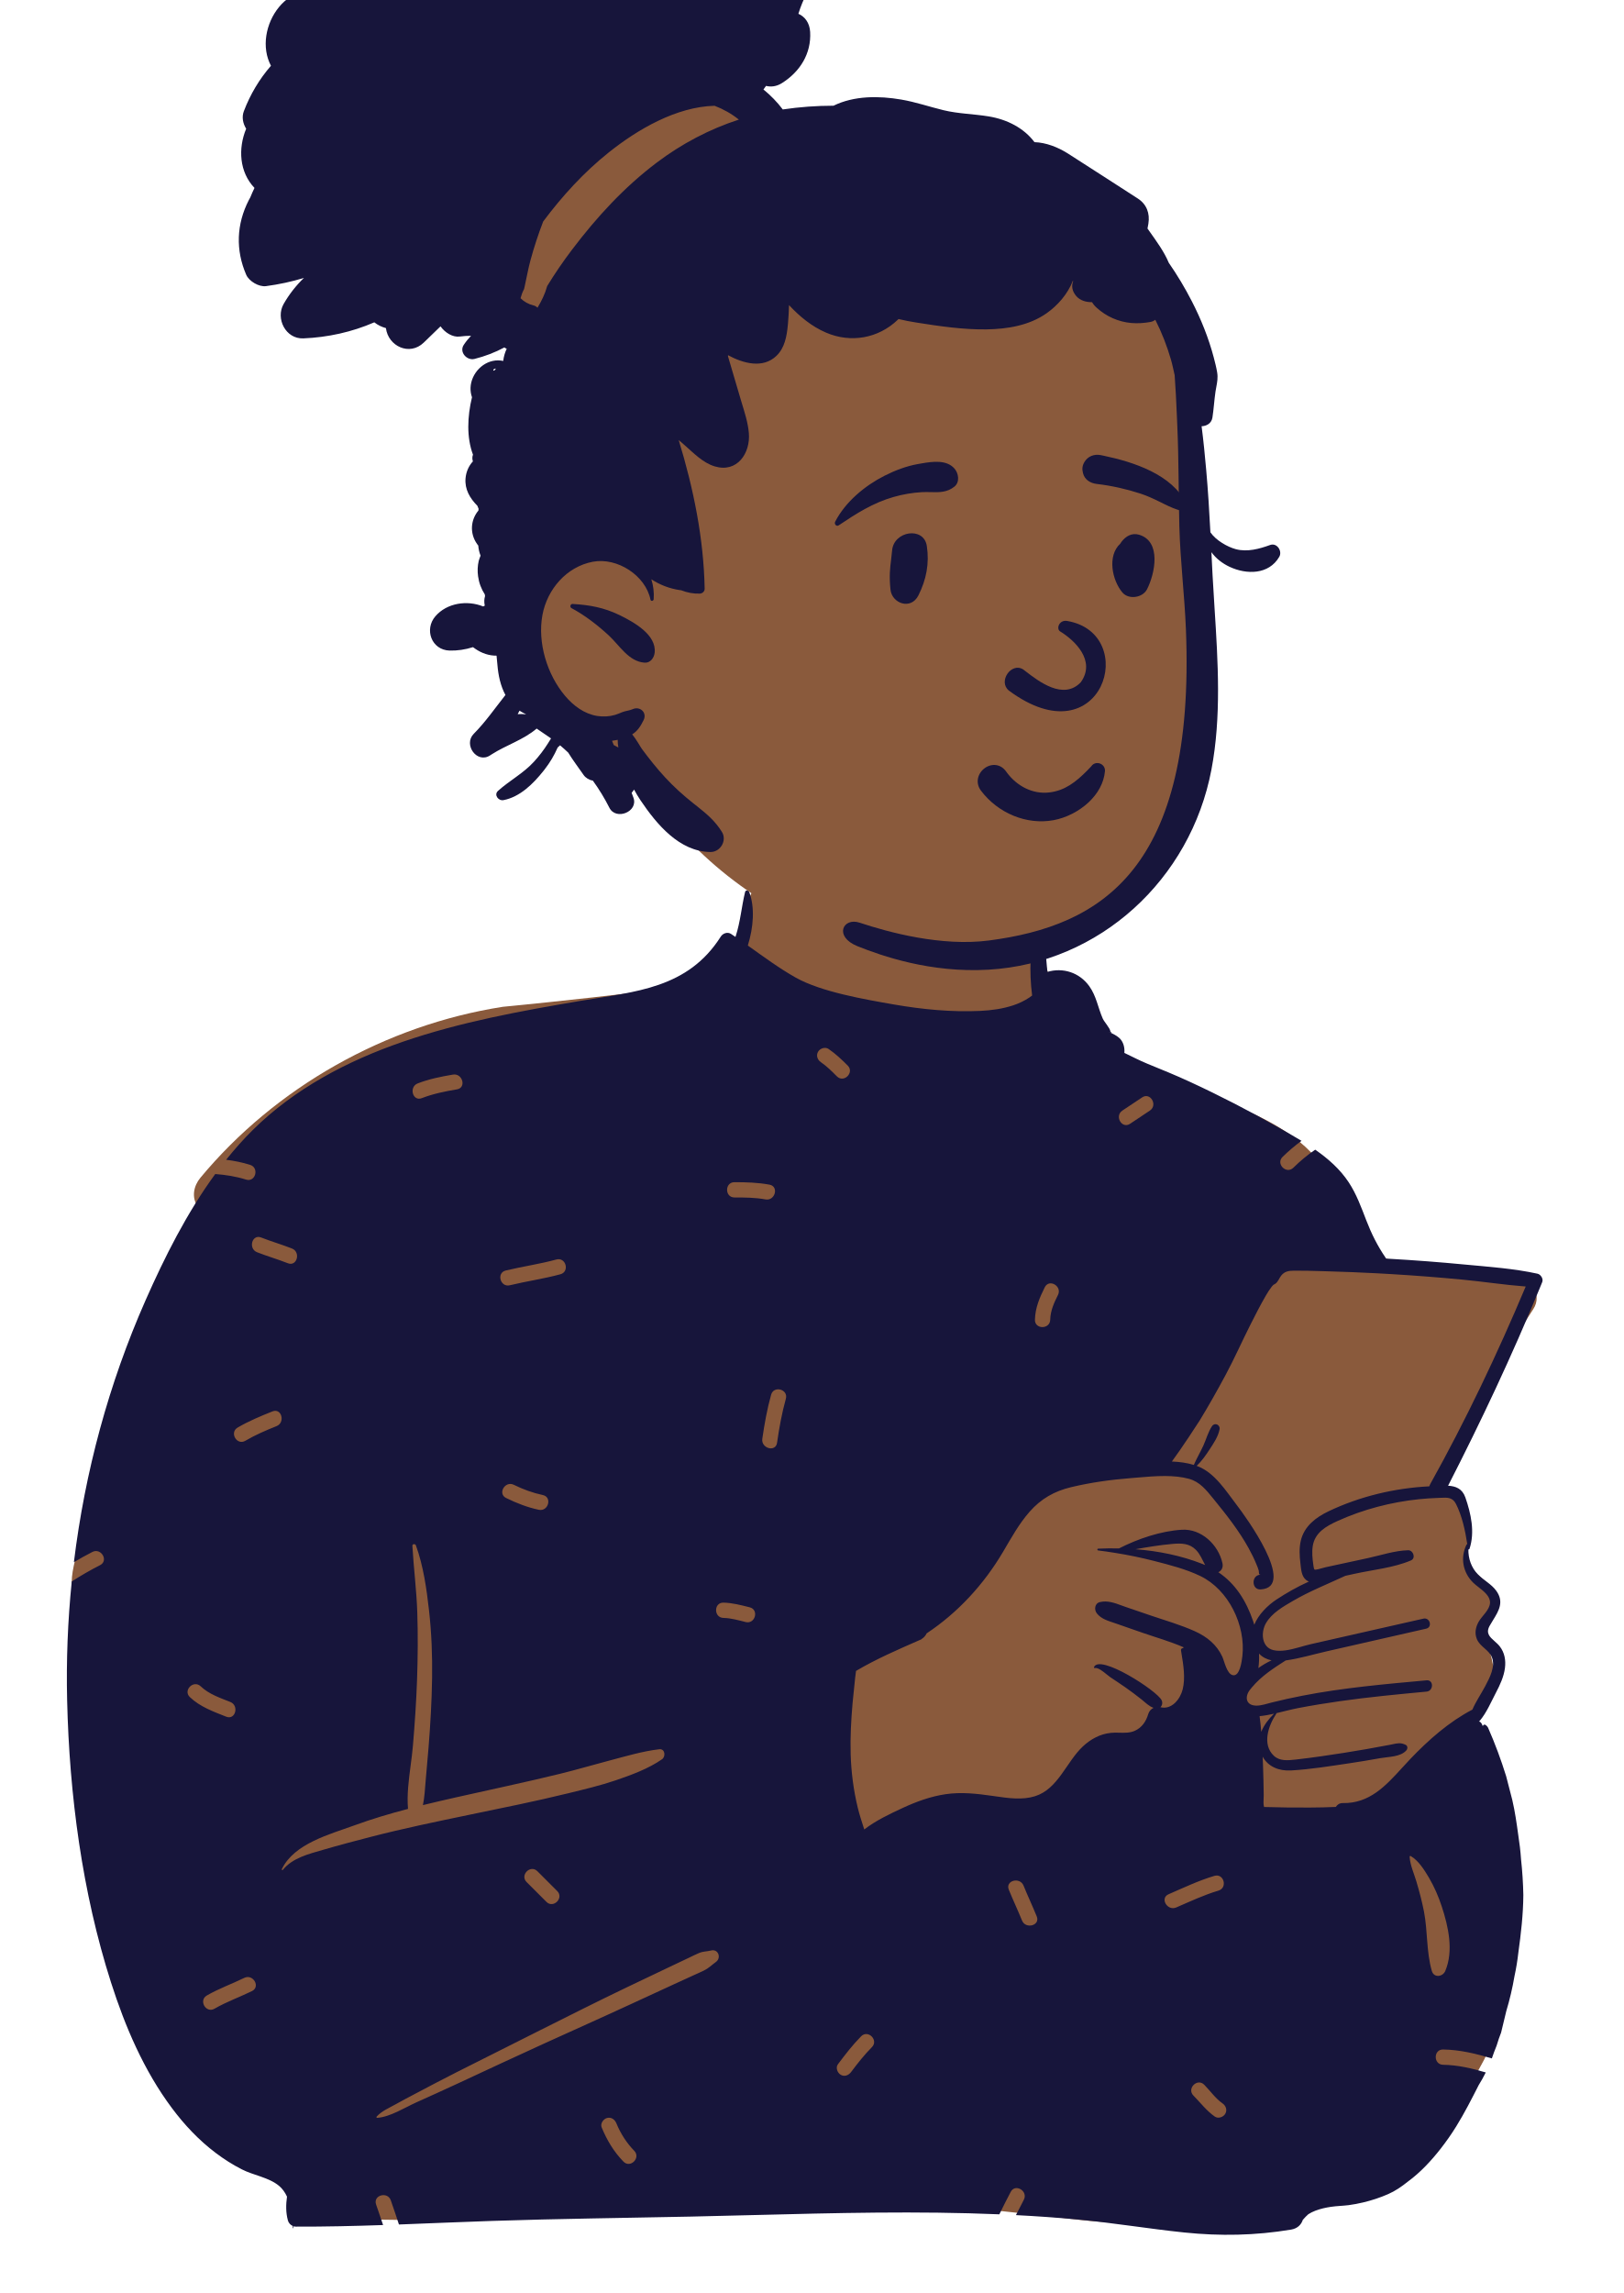
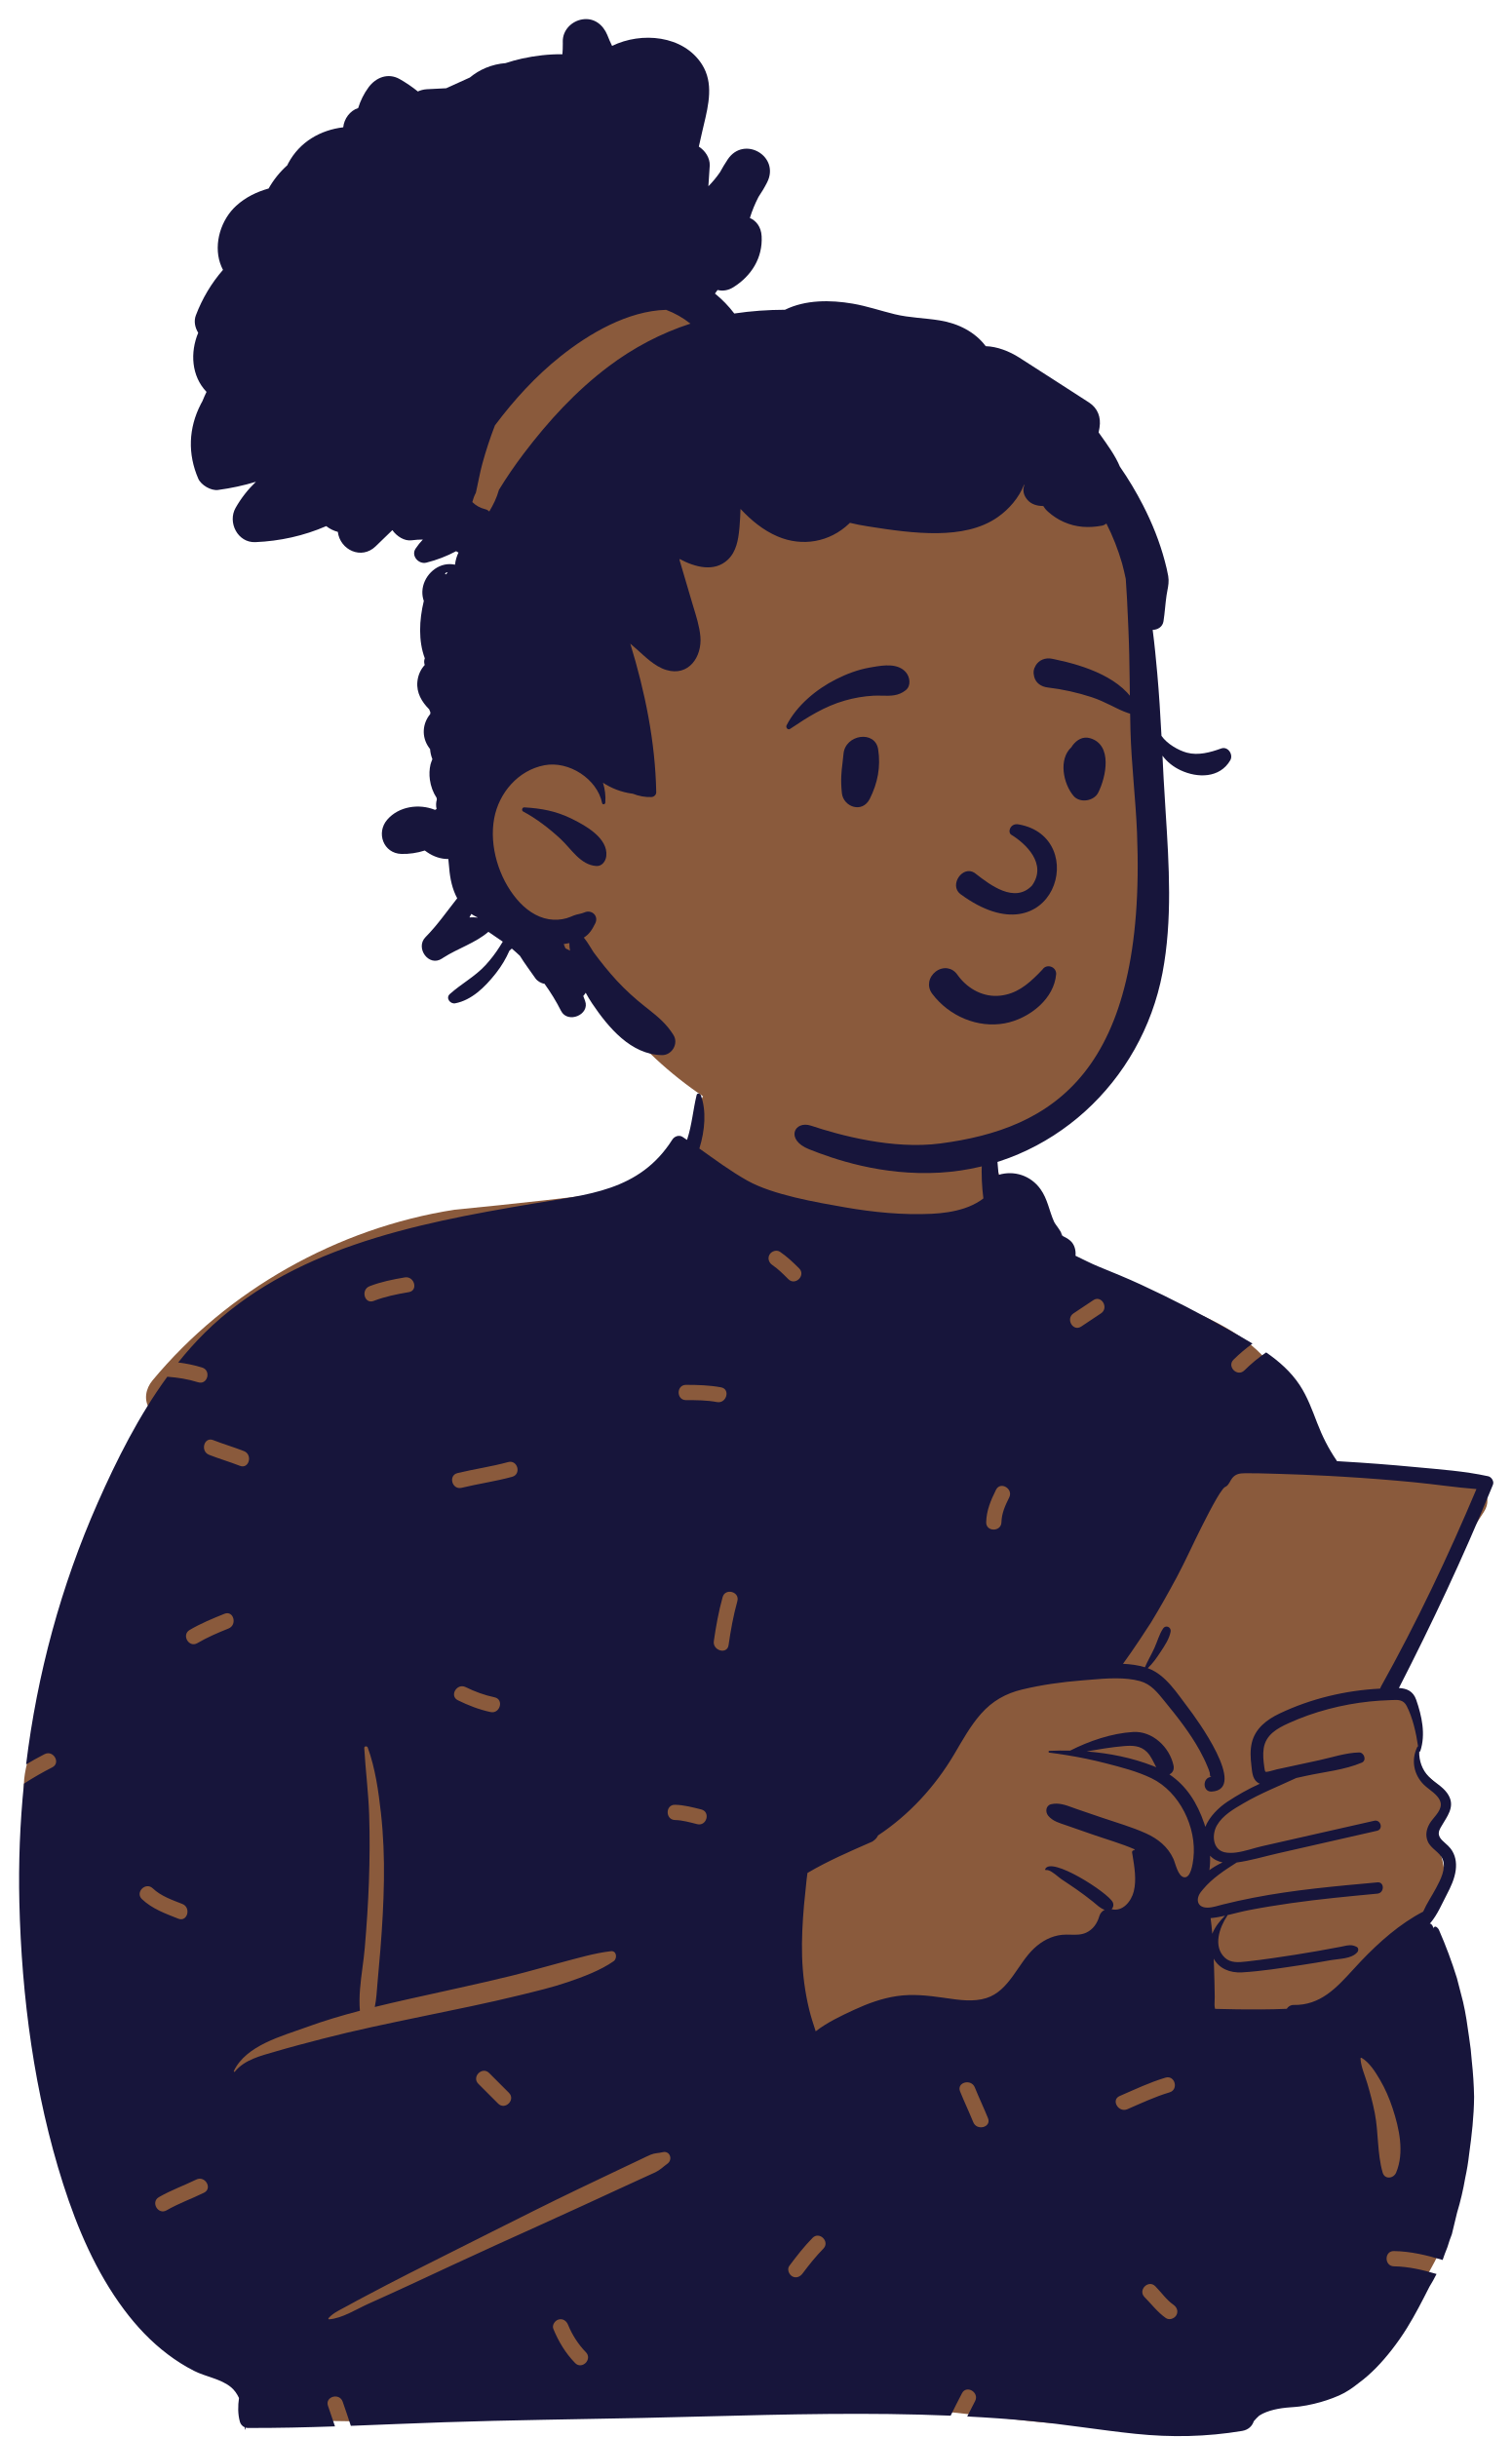
- <svg xmlns="http://www.w3.org/2000/svg" viewBox="0 0 850 1200">
+ <svg xmlns="http://www.w3.org/2000/svg" viewBox="25 -107 792 1277">
  <g>
    <g transform="translate(0 459)">
      <path d="M672.559 227.567C663.843 193.767 655.827 179.436 640.344 167.688C625.861 156.7 604.72 147.471 573.872 140.729C541.742 135.113 540.831 118.417 532.775 91.583C530.425 83.516 518.779 81.369 513.752 87.184C513.044 86.419 512.305 85.719 511.54 85.086C512.225 81.239 506.622 70.211 506.809 66.531C508.763 28.119 496.196 8.829 464.83 1.659C458.009 0.098 411.677 -0.82 405.026 1.019C375.95 9.056 347.327 34.575 351.707 65.315C342.58 77.241 333.648 84.519 319.567 88.362C288.231 92.34 256.897 95.877 225.553 98.905C164.196 108.526 106.67 140.997 67.352 188.352C63.725 192.723 62.678 198.657 65.878 203.318C63.371 214.055 49.258 240.099 60.362 247.459C42.102 291.125 0.086 375.526 0.007 399.638C-0.324 500.934 10.62 632.784 110.597 688.84C114.6 692.774 115.173 697.128 116.906 702.982C121.301 721.423 137.264 734.603 154.736 733.527C240.807 735.439 324.171 724.941 410.244 724.433C448.201 724.208 493.849 729.873 526.823 733.647C559.796 737.421 593.082 734.083 624.725 724.433C627.394 728.632 632.788 731.079 638.261 729.873C671.065 723.357 697.592 703.146 720.696 681.055C727.757 668.214 755.33 631.626 744.37 618.89C754.305 576.898 753.789 531.777 736.134 491.79C738.637 484.46 734.075 476.405 736.134 468.836C737.624 463.358 741.44 461.093 743.361 455.669C746.064 448.036 743.124 437.797 740.081 430.008C738.834 426.126 742.376 421.948 743.361 417.987C748.03 399.304 737.338 400.951 729.63 388.461C729.745 388.422 731.75 379.506 731.741 379.55C732.921 373.184 729.964 365.029 727.385 359.715C725.642 356.124 721.908 353.876 718.199 354.288C721.935 341.607 726.66 331.055 731.741 318.838C740.727 297.302 752.101 276.68 765.004 257.187C770.289 249.205 763.192 239.957 754.641 239.413C726.963 237.655 699.588 233.671 672.559 227.567Z" transform="translate(37.54753 -31.00012)" fill="#8A5A3C" stroke="none" />
      <path d="M692.389 192.767C705.499 193.517 718.589 194.517 731.659 195.767C744.349 196.966 757.329 197.836 769.789 200.566C771.499 200.947 772.979 203.236 772.278 204.956C771.809 206.107 771.339 207.256 770.859 208.406C756.448 243.486 740.278 277.777 722.999 311.527C726.988 311.756 730.419 313.027 732.039 317.656C735.009 326.187 737.109 335.806 734.209 344.566C734.109 344.867 733.829 344.926 733.619 344.806C733.528 349.656 735.169 354.406 738.619 357.956C741.619 361.027 745.659 362.966 748.209 366.496C752.416 372.316 749.544 376.979 746.49 381.936C745.907 382.882 745.318 383.839 744.769 384.816C742.589 388.699 744.831 390.682 747.328 392.89C748.278 393.73 749.265 394.603 750.059 395.626C752.589 398.886 753.278 402.857 752.769 406.886C752.189 411.476 750.179 415.756 748.049 419.816C745.479 424.736 743.149 430.327 739.559 434.577C739.429 434.726 739.299 434.857 739.159 434.956C739.198 434.947 739.229 434.947 739.259 434.947C739.799 434.937 740.499 435.816 740.679 436.256C740.889 436.726 741.089 437.206 741.299 437.676C741.278 437.626 741.259 437.566 741.238 437.517C741.028 436.956 741.669 436.536 742.129 436.546C742.738 436.556 743.749 437.697 743.948 438.216C747.579 446.486 750.729 454.947 753.399 463.576C754.469 467.716 755.539 471.857 756.609 475.996C758.039 482.117 758.889 488.256 759.749 494.456C760.409 498.626 760.899 502.826 761.189 507.046C761.869 513.256 762.269 519.496 762.389 525.746C762.309 535.886 761.169 545.896 759.769 555.926C759.309 560.066 758.629 564.156 757.749 568.216C756.698 574.386 755.269 580.476 753.459 586.476C752.549 590.226 751.649 593.976 750.749 597.716C750.349 598.796 749.948 599.876 749.549 600.956C748.869 603.336 748.049 605.687 747.059 607.976C746.7 609.073 746.312 610.156 745.907 611.231C737.6 608.771 729.239 606.706 720.4 606.565C715.249 606.482 715.248 614.482 720.4 614.565C728.107 614.689 735.447 616.435 742.717 618.577C741.591 620.842 740.359 623.06 739.009 625.226C735.289 632.536 731.609 639.786 727.289 646.767C724.809 650.796 722.079 654.666 719.179 658.396C714.198 664.777 708.499 670.916 701.919 675.726C698.738 678.277 695.369 680.617 691.639 682.246C687.359 684.117 683.059 685.527 678.528 686.607C676.009 687.206 673.488 687.697 670.909 688.027C667.849 688.406 664.749 688.447 661.689 688.906C658.909 689.316 656.169 689.926 653.539 690.926C652.129 691.466 650.929 692.077 649.818 692.796C648.889 693.607 647.988 694.536 647.028 695.656C647.009 695.687 646.988 695.706 646.959 695.716C646.139 698.236 644.159 700.267 640.799 700.827C622.119 703.937 603.698 704.286 584.869 702.327C566.349 700.406 547.988 697.316 529.448 695.577C518.583 694.556 507.695 693.808 496.796 693.242C498.147 690.54 499.569 687.867 500.942 685.16C503.264 680.577 496.364 676.524 494.034 681.122C492.059 685.018 489.976 688.877 488.115 692.827C445.3 691.013 402.29 692.118 359.436 693.219C348.428 693.502 337.43 693.785 326.448 694.017C291.849 694.746 257.269 695.126 222.679 696.277C206.416 696.814 190.124 697.542 173.827 698.148C172.496 693.921 171 689.746 169.569 685.534C167.923 680.685 160.194 682.766 161.855 687.66C163.078 691.263 164.352 694.835 165.528 698.438C150.318 698.954 135.109 699.324 119.919 699.267C119.499 699.267 119.089 699.206 118.699 699.077C118.649 699.396 118.599 699.706 118.549 700.017C118.519 700.176 118.279 700.136 118.279 699.976C118.279 699.636 118.279 699.286 118.259 698.926C117.049 698.416 116.069 697.357 115.709 696.056C114.569 691.896 114.639 687.726 115.229 683.566C114.209 681.376 112.859 679.437 111.109 677.966C105.789 673.496 97.749 672.456 91.579 669.296C86.789 666.857 82.249 663.966 77.959 660.726C69.099 654.056 61.579 646.056 54.959 637.187C40.329 617.607 30.509 594.626 23.099 571.456C7.989 524.246 1.309 473.316 0.139 423.836C-0.353 403.081 0.459 382.293 2.554 361.638C7.35 358.54 12.3 355.683 17.396 353.091C21.985 350.756 17.942 343.852 13.358 346.183C10.059 347.862 6.84 349.667 3.678 351.562C9.437 304.375 21.952 258.027 41.179 214.506C51.203 191.807 62.795 168.746 77.662 148.408C83.098 148.82 88.479 149.647 93.801 151.319C98.724 152.866 100.831 145.145 95.928 143.605C91.787 142.304 87.592 141.474 83.362 140.941C87.734 135.486 92.366 130.261 97.319 125.357C119.199 103.697 146.819 89.197 175.719 79.236C205.939 68.826 237.528 63.086 268.959 57.767C297.679 52.906 325.028 51.346 342.299 24.136C343.379 22.437 345.829 21.546 347.629 22.736C348.409 23.256 349.189 23.777 349.969 24.306C350.009 24.197 350.049 24.076 350.089 23.966C352.589 16.316 353.139 8.536 355.019 0.796C355.309 -0.354 356.829 -0.174 357.189 0.796C360.189 8.906 359.429 19.226 356.448 28.826C364.669 34.666 372.778 40.697 381.569 45.636C394.889 53.126 417.839 57.046 432.809 59.656C447.609 62.236 463.119 63.756 478.169 63.036C483.999 62.756 489.829 61.956 495.389 60.117C498.309 59.146 501.089 57.836 503.669 56.136C504.219 55.767 504.749 55.386 505.269 54.986C504.448 48.756 504.209 42.346 504.459 36.076C504.719 29.396 505.009 22.947 508.409 17.156C508.539 16.926 508.829 17.017 508.919 17.226C512.179 24.947 512.399 33.976 513.238 42.626C521.329 40.187 530.009 42.906 535.179 50.096C538.929 55.316 539.719 61.376 542.259 67.107C542.988 68.777 546.179 72.197 546.229 73.816C547.089 74.556 547.009 74.697 545.988 74.226C545.559 74.086 545.299 74.006 545.209 73.986C545.329 74.036 545.589 74.126 546.019 74.277C547.939 75.246 549.189 75.756 550.799 77.126C552.979 78.996 553.829 82.176 553.539 85.017C557.559 86.916 561.528 89.027 565.549 90.666C573.019 93.716 580.439 96.726 587.769 100.117C603.539 107.396 618.988 115.357 634.079 123.966C638.105 126.264 642.232 128.574 646.277 131.032C642.774 133.579 639.46 136.398 636.355 139.45C632.677 143.064 638.335 148.72 642.012 145.107C645.506 141.673 649.325 138.433 653.44 135.666C660.224 140.379 666.414 145.817 670.999 152.767C675.019 158.867 677.549 165.836 680.159 172.596C682.889 179.697 686.039 185.976 690.318 192.256C690.409 192.396 690.499 192.527 690.568 192.666C691.179 192.697 691.778 192.736 692.389 192.767ZM398.707 82.952C402.379 85.46 405.596 88.507 408.733 91.642C412.38 95.287 406.722 100.943 403.075 97.298C400.432 94.656 397.766 91.974 394.669 89.86C392.88 88.638 392.077 86.365 393.234 84.387C394.271 82.615 396.922 81.734 398.707 82.952ZM204.216 104.087C209.281 103.232 207.133 95.522 202.089 96.372C195.806 97.433 189.618 98.675 183.657 100.981C178.906 102.819 180.971 110.557 185.784 108.695C191.744 106.389 197.932 105.148 204.216 104.087ZM562.86 108.296C567.161 105.429 571.162 112.362 566.899 115.204C563.443 117.507 559.986 119.812 556.53 122.116C552.231 124.982 548.23 118.05 552.492 115.208L562.86 108.296ZM367.799 153.972C372.863 154.909 370.705 162.618 365.673 161.687C360.316 160.696 354.887 160.68 349.456 160.677C344.3 160.675 344.309 152.675 349.456 152.677C355.626 152.68 361.717 152.847 367.799 153.972ZM117.816 187.38C122.563 189.242 120.484 196.976 115.689 195.095C110.371 193.009 104.879 191.421 99.561 189.335C94.815 187.473 96.893 179.74 101.688 181.62C107.006 183.706 112.498 185.294 117.816 187.38ZM258.36 200.855C263.319 199.495 261.213 191.776 256.233 193.14C247.509 195.532 238.525 196.773 229.736 198.901C224.735 200.111 226.854 207.827 231.863 206.615C240.652 204.488 249.635 203.245 258.36 200.855ZM660.469 324.886C676.869 317.077 695.019 312.767 713.149 311.846C713.238 311.506 713.379 311.166 713.568 310.827C732.249 277.327 748.749 242.617 763.629 207.267C752.639 206.447 741.659 204.736 730.679 203.687C718.269 202.496 705.829 201.527 693.379 200.786C690.789 200.626 688.209 200.486 685.619 200.346C677.059 199.896 668.499 199.556 659.929 199.316C658.806 199.286 657.681 199.252 656.556 199.219C651.841 199.079 647.113 198.938 642.399 198.986C639.659 199.017 637.519 199.277 635.698 201.486C634.559 202.857 633.988 205.017 632.369 205.947C632.189 206.046 631.869 206.236 631.559 206.406C631.289 206.687 630.999 206.937 630.769 207.236C629.589 208.746 628.549 210.406 627.579 212.066C624.769 216.906 622.219 221.937 619.689 226.926C615.229 235.726 611.238 244.786 606.579 253.486C602.269 261.517 597.759 269.536 593.019 277.316C591.988 278.996 583.429 292.077 578.419 298.857C582.389 299.027 586.289 299.536 589.899 300.646C591.399 297.216 593.299 294.006 594.859 290.607C596.389 287.256 597.379 283.396 599.429 280.346C600.839 278.256 603.809 279.617 603.379 282.006C602.698 285.756 600.229 289.376 598.159 292.536C596.149 295.607 594.049 298.626 591.389 301.146C591.519 301.187 591.659 301.236 591.789 301.286C600.929 304.736 606.818 314.416 612.528 321.836C616.559 327.077 644.149 364.676 624.889 365.796C619.969 366.086 619.919 358.176 624.869 358.107C624.023 358.107 624.002 357.545 623.976 356.839C623.965 356.543 623.953 356.222 623.879 355.906C623.629 354.846 623.089 353.687 622.679 352.666C621.509 349.777 620.119 346.976 618.619 344.256C616.119 339.716 613.238 335.386 610.189 331.197C606.969 326.777 603.539 322.527 600.089 318.286C596.479 313.867 593.119 309.496 587.369 307.916C583.488 306.846 579.259 306.476 574.939 306.447C570.059 306.423 565.082 306.852 560.407 307.255C559.143 307.364 557.901 307.471 556.689 307.566C546.269 308.396 535.789 309.857 525.619 312.296C516.919 314.376 509.889 318.376 503.969 325.107C498.409 331.416 494.319 338.886 490.069 346.086C479.929 363.267 466.329 377.996 450.059 388.786C449.519 389.966 448.619 391.017 447.329 391.806C447.349 391.827 447.359 391.846 447.369 391.867C447.019 392.017 446.679 392.166 446.329 392.327C446.299 392.336 446.269 392.357 446.238 392.367C434.948 397.327 423.749 402.146 413.089 408.437C412.939 409.636 412.738 410.836 412.639 411.956C412.259 416.406 411.659 420.836 411.278 425.286C410.509 434.197 410.009 443.187 410.278 452.136C410.569 461.536 411.769 470.857 413.988 480.006C414.929 483.876 416.169 487.626 417.399 491.416C423.369 486.777 430.809 483.256 437.539 480.146C444.719 476.826 452.149 474.107 460.009 472.956C468.219 471.756 476.159 472.666 484.309 473.816C484.873 473.896 485.44 473.978 486.011 474.06C492.839 475.045 500.166 476.102 506.819 474.006C518.889 470.197 523.219 455.996 531.849 447.937C535.959 444.107 540.879 441.426 546.519 440.857C547.966 440.707 549.447 440.744 550.931 440.782C553.694 440.852 556.462 440.922 559.019 439.777C562.769 438.086 564.929 434.836 566.049 431.006C566.488 429.536 567.519 428.386 568.818 427.767C566.339 426.896 564.709 425.107 562.549 423.386C559.799 421.197 556.979 419.077 554.089 417.056C551.448 415.206 548.738 413.447 546.068 411.646C545.609 411.336 545.025 410.859 544.37 410.325C542.392 408.711 539.775 406.576 538.039 406.937C537.818 406.976 537.539 406.786 537.629 406.527C540.339 399.256 570.738 418.836 573.059 423.796C573.679 425.136 573.339 426.586 572.419 427.426C578.278 428.937 582.789 423.246 584.068 418.107C585.565 412.125 584.436 405.292 583.428 399.188C583.343 398.679 583.26 398.174 583.179 397.676C583.068 396.976 583.738 396.406 584.309 396.566L584.528 396.066C577.519 393.006 569.988 390.896 562.799 388.396C558.149 386.777 553.499 385.156 548.839 383.536C545.309 382.306 541.669 381.426 539.219 378.437C537.609 376.476 537.939 373.056 540.809 372.406C544.778 371.512 548.391 372.839 552.074 374.192C552.799 374.458 553.526 374.725 554.259 374.976C558.619 376.456 562.969 377.947 567.318 379.437C574.999 382.056 582.929 384.306 590.339 387.636C596.649 390.466 601.909 394.646 604.829 401.046C605.919 403.456 607.159 409.966 610.278 410.666C613.969 411.496 614.999 403.456 615.309 400.796C617.179 384.577 608.068 365.937 593.349 358.806C585.759 355.136 577.359 353.027 569.238 350.926C562.469 349.176 555.549 347.767 548.609 346.656C545.689 346.176 542.769 345.767 539.849 345.396C539.259 345.327 539.229 344.486 539.849 344.466C543.448 344.306 547.089 344.256 550.738 344.336C560.749 339.246 572.639 335.216 583.709 334.566C593.818 333.966 602.769 342.386 604.889 352.077C605.399 354.396 604.309 356.077 602.729 356.786C611.659 362.777 617.329 371.687 621.009 382.566C621.189 383.107 621.369 383.676 621.549 384.286C623.709 378.916 628.519 374.156 633.198 371.066C638.318 367.687 644.079 364.406 650.129 361.676C649.639 361.486 649.169 361.226 648.729 360.886C646.149 358.876 646.059 355.086 645.698 352.117C645.219 348.197 644.999 344.187 645.899 340.306C647.679 332.706 653.759 328.086 660.469 324.886ZM514.735 224.646C514.853 219.921 516.722 215.846 518.798 211.689C521.09 207.095 514.192 203.038 511.89 207.651C509.169 213.101 506.889 218.463 506.736 224.646C506.609 229.796 514.609 229.793 514.735 224.646ZM364.03 286.943C363.303 291.978 371.011 294.153 371.745 289.069C372.869 281.288 374.242 273.609 376.353 266.029C377.736 261.062 370.021 258.942 368.639 263.902C366.528 271.482 365.155 279.161 364.03 286.943ZM89.39 281.095C84.952 283.701 88.973 290.618 93.427 288.003C98.645 284.941 104.145 282.587 109.752 280.343C114.473 278.452 112.413 270.712 107.625 272.628C101.386 275.126 95.197 277.687 89.39 281.095ZM229.934 317.955C225.309 315.681 229.367 308.785 233.971 311.048C238.823 313.433 243.85 315.277 249.144 316.404C254.185 317.478 252.038 325.189 247.017 324.119C241.059 322.849 235.39 320.638 229.934 317.955ZM732.629 342.386C732.709 342.216 732.869 342.126 733.039 342.107C731.999 335.077 730.259 327.156 727.099 320.996C725.328 317.551 722.578 317.685 719.235 317.848C718.783 317.87 718.321 317.892 717.849 317.906C714.469 318.017 711.109 318.236 707.749 318.586C693.169 320.107 678.519 323.906 665.159 329.976C659.159 332.706 653.229 336.046 652.149 343.156C651.659 346.327 651.988 349.646 652.439 352.806C652.579 353.767 652.729 355.226 653.149 355.426C653.651 355.662 656.297 354.911 657.866 354.466C658.363 354.325 658.751 354.215 658.929 354.176C666.299 352.586 673.679 350.996 681.049 349.396C687.859 347.926 695.149 345.447 702.119 345.296C704.778 345.236 706.249 349.476 703.559 350.617C694.579 354.466 683.679 355.496 674.139 357.596L669.219 358.676C659.979 362.976 650.519 366.706 641.629 371.896C636.499 374.886 630.719 378.187 627.659 383.466C624.929 388.166 625.249 396.077 631.579 397.577C633.539 398.036 635.709 397.996 637.948 397.687C642.488 397.056 647.309 395.306 651.169 394.437L670.488 390.056C683.689 387.066 696.889 384.077 710.089 381.086C713.499 380.316 714.948 385.556 711.539 386.336C694.149 390.286 676.769 394.246 659.389 398.206C652.349 399.806 645.179 401.986 637.988 402.966C631.568 407.086 625.339 411.066 620.339 417.027C619.969 417.456 619.609 417.906 619.259 418.357C616.429 422.027 617.179 426.437 622.329 426.596C622.488 426.607 622.649 426.607 622.809 426.607C625.439 426.577 628.129 425.607 630.639 424.986C635.948 423.656 641.289 422.476 646.669 421.437C668.129 417.246 689.988 415.357 711.738 413.367C715.528 413.017 715.488 418.916 711.738 419.277C696.599 420.706 681.439 422.126 666.379 424.277C659.049 425.327 651.729 426.506 644.459 427.906C640.679 428.636 636.889 429.676 633.089 430.566C633.119 430.666 633.119 430.777 633.039 430.896C629.009 436.916 625.439 446.906 631.809 452.867C634.882 455.735 639.146 455.275 642.983 454.861L643.309 454.826C647.799 454.336 652.289 453.716 656.769 453.086C664.639 451.976 672.488 450.716 680.318 449.357C684.399 448.656 688.469 447.906 692.528 447.117C693.069 447.013 693.573 446.904 694.05 446.801C696.509 446.268 698.261 445.888 700.799 447.136C701.929 447.687 701.889 449.187 701.169 450.006C698.109 453.517 691.929 453.316 687.549 454.096C682.219 455.056 676.879 455.956 671.528 456.746C661.369 458.256 651.049 459.937 640.789 460.536C634.409 460.896 628.809 458.536 625.939 453.346C625.999 454.806 626.059 456.277 626.119 457.736C626.339 462.986 626.389 468.226 626.488 473.476C626.498 473.955 626.469 474.518 626.437 475.125L626.437 475.128L626.437 475.132C626.362 476.59 626.274 478.295 626.669 479.656C634.639 479.906 642.619 479.986 650.599 479.947C655.139 479.926 659.689 479.836 664.229 479.626C664.969 478.437 666.209 477.576 667.839 477.607C681.838 477.881 690.311 468.602 698.925 459.17C700.348 457.613 701.774 456.051 703.229 454.527C712.609 444.697 723.519 435.017 735.709 428.706C737.528 424.486 740.269 420.496 742.389 416.506L742.519 416.262C744.789 411.974 747.882 406.134 745.919 401.277C744.339 397.376 739.729 395.796 738.079 391.827C736.789 388.726 737.389 385.586 738.999 382.726C740.729 379.656 744.778 376.536 744.948 372.816C745.097 369.411 741.743 366.794 738.838 364.529C737.82 363.735 736.857 362.983 736.119 362.256C730.698 356.886 729.309 349.236 732.629 342.386ZM594.329 352.426C583.259 348.086 571.339 345.687 559.359 344.756C565.809 343.626 572.278 342.536 578.799 341.976C583.349 341.586 587.568 341.626 590.988 345.077C593.269 347.376 594.339 350.336 595.839 353.056C595.349 352.836 594.839 352.626 594.329 352.426ZM134.274 502.026C126.82 504.212 118.126 506.222 113.044 512.581C112.796 512.892 112.379 512.493 112.528 512.183C119.034 498.695 137.692 493.964 150.61 489.239C159.747 485.896 169.122 483.124 178.576 480.648C177.93 473.268 178.946 465.526 179.942 457.934C180.402 454.431 180.857 450.961 181.143 447.572C182.11 436.114 182.897 424.626 183.301 413.132C183.714 401.407 183.814 389.603 183.428 377.875C183.044 366.19 181.527 354.648 180.863 343.002C180.799 341.876 182.367 341.822 182.705 342.753C186.631 353.56 188.308 365.531 189.586 376.926C190.902 388.665 191.339 400.37 191.171 412.177C190.997 424.317 190.291 436.428 189.322 448.529C188.863 454.265 188.33 459.993 187.827 465.725C187.443 470.099 187.265 474.438 186.373 478.673C192.075 477.274 197.79 475.95 203.487 474.663C221.653 470.564 239.895 466.76 257.985 462.327C266.865 460.152 275.618 457.546 284.458 455.232C292.782 453.053 301.568 450.411 310.114 449.439C313.164 449.091 313.552 453.263 311.533 454.679C304.587 459.556 295.362 462.952 287.339 465.682C279.287 468.421 270.917 470.392 262.664 472.421C245.453 476.654 228.079 480.115 210.731 483.72C193.407 487.321 176.05 490.895 158.921 495.338C150.672 497.478 142.451 499.626 134.274 502.026ZM343.696 380.709C338.547 380.6 338.546 372.6 343.696 372.709C348.356 372.808 352.937 374.034 357.432 375.156C362.432 376.405 360.3 384.118 355.305 382.87C351.505 381.921 347.636 380.793 343.696 380.709ZM630.589 402.916C628.189 404.017 625.859 405.386 623.689 406.947C624.049 404.517 624.139 401.956 624.039 399.386C625.829 401.306 628.119 402.406 630.589 402.916ZM85.56 424.693C80.126 422.538 74.363 420.607 70.045 416.505C66.313 412.96 60.646 418.607 64.388 422.161C69.767 427.271 76.663 429.722 83.433 432.407C88.22 434.304 90.298 426.57 85.56 424.693ZM631.899 430.836C629.439 431.386 626.979 431.857 624.519 432.096C624.459 432.107 624.389 432.107 624.329 432.107C624.698 434.836 624.979 437.577 625.198 440.327C626.609 436.746 629.149 433.517 631.899 430.836ZM714.485 565.451C711.574 555.383 712.366 544.633 710.372 534.364C709.343 529.066 707.938 523.81 706.404 518.638C705.166 514.46 703.101 510.016 702.867 505.656C702.853 505.365 703.196 505.197 703.432 505.331C707.539 507.683 710.693 512.768 713.035 516.758C715.839 521.533 717.98 526.533 719.707 531.79C723.149 542.263 725.975 554.896 721.536 565.451C720.215 568.593 715.575 569.222 714.485 565.451ZM246.301 513.273C242.655 509.627 236.997 515.283 240.644 518.929L251.012 529.297C254.657 532.943 260.316 527.287 256.669 523.64L246.301 513.273ZM600.68 515.701C592.392 518.167 584.604 521.896 576.685 525.32C571.972 527.357 576.041 534.251 580.723 532.227C588.015 529.075 595.174 525.687 602.807 523.414C607.73 521.949 605.633 514.226 600.68 515.701ZM493.055 522.924C491.118 518.146 498.861 516.087 500.769 520.798C502.966 526.22 505.484 531.503 507.681 536.925C509.616 541.703 501.875 543.763 499.967 539.052C497.77 533.63 495.251 528.347 493.055 522.924ZM327.97 567.763C329.758 566.945 331.573 566.17 333.342 565.309C336.087 563.97 337.351 562.488 339.753 560.755C342.67 558.651 341.025 553.819 337.225 554.757C334.895 555.333 333.178 555.142 330.919 556.077C329.219 556.781 327.573 557.63 325.91 558.417C322.06 560.239 318.21 562.064 314.362 563.892C307.259 567.267 300.16 570.652 293.068 574.048C278.005 581.259 263.092 588.786 248.16 596.263C233.519 603.594 218.881 610.934 204.271 618.327C196.967 622.025 189.724 625.827 182.49 629.66C179.02 631.497 175.534 633.308 172.112 635.234C168.762 637.118 164.696 638.804 162.147 641.703C161.949 641.928 162.065 642.367 162.412 642.344C169.159 641.886 176.756 637.03 182.902 634.251C190.09 631.001 197.292 627.786 204.44 624.449C219.612 617.363 234.803 610.313 250.034 603.355C264.97 596.533 279.985 589.879 294.885 582.982C302.328 579.537 309.778 576.104 317.232 572.682C320.81 571.039 324.389 569.4 327.97 567.763ZM77.299 585.218C72.833 587.808 68.809 580.892 73.262 578.311C79.516 574.686 86.365 572.267 92.846 569.095C97.457 566.837 101.507 573.74 96.883 576.003C90.403 579.175 83.553 581.593 77.299 585.218ZM405.037 619.779C407.069 620.995 409.22 620.063 410.51 618.343C413.916 613.804 417.413 609.375 421.404 605.329C425.024 601.66 419.37 595.999 415.747 599.672C411.278 604.203 407.415 609.224 403.602 614.306C402.296 616.047 403.335 618.759 405.037 619.779ZM600.877 641.667C596.539 638.64 593.378 634.408 589.699 630.673C586.081 627 591.737 621.343 595.356 625.017C598.495 628.202 601.22 632.182 604.914 634.759C606.692 635.998 607.515 638.239 606.35 640.232C605.32 641.991 602.65 642.904 600.877 641.667ZM279.935 647.34C279.114 645.345 280.833 642.919 282.729 642.419C285 641.821 286.821 643.201 287.65 645.213C289.843 650.548 292.967 655.443 296.988 659.577C300.582 663.271 294.928 668.93 291.331 665.234C286.292 660.052 282.672 653.996 279.935 647.34Z" transform="translate(35.00024 6.999272)" fill="#17153B" fill-rule="evenodd" stroke="none" />
    </g>
    <g transform="translate(225 0)">
      <g>
        <g>
          <path d="M360.502 209.076C358.126 178.332 361.808 146.108 349.954 116.886C329.286 68.401 271.33 52.235 226.399 33.776C208.399 28.458 147.83 27.714 126.754 20.675C79.054 4.743 67.657 -14.239 29.755 16.095C23.357 21.277 19.354 26.909 16.434 34.604L16.554 34.637C15.72 37.845 16.614 41.046 18.493 43.491C2.059 60.289 -4.818 85.473 3.614 107.834C31.131 166.023 29.837 197.486 20.971 260.042C9.393 318.442 35.85 339.775 79.666 371.551C77.882 375.01 77.512 379.607 79.838 382.659C130.505 453.858 226.038 487.853 307.891 451.715C341.116 436.927 355.949 401.543 364.414 369.616C374.275 333.867 377.305 296.197 369.277 259.781C366.039 242.939 361.821 226.219 360.502 209.076Z" transform="translate(36.99996 34.68025)" fill="#8A5A3C" stroke="none" />
          <path d="M205.244 0.138C211.394 -0.785 216.039 3.03 218.248 8.408L218.364 8.698C219.074 10.528 219.864 12.308 220.714 14.058C236.104 6.508 258.064 8.448 267.804 23.738C274.006 33.483 271.297 44.851 268.781 55.415C268.477 56.689 268.176 57.952 267.894 59.198L266.174 66.828C269.499 68.944 272.006 72.733 271.888 76.656L271.874 76.958L271.174 87.598C273.394 85.348 275.424 82.898 277.234 80.288C278.484 77.998 279.834 75.748 281.284 73.568C289.814 60.738 308.964 71.888 301.924 85.628C300.574 88.278 299.054 90.788 297.424 93.208C295.584 96.778 294.074 100.448 292.914 104.218C296.244 105.668 298.804 108.888 299.074 113.748C299.704 125.098 293.744 134.568 284.264 140.518C281.474 142.268 278.594 142.608 275.984 141.958C275.524 142.578 275.064 143.198 274.624 143.828C278.404 146.898 281.814 150.398 284.744 154.278C293.564 152.958 302.434 152.338 311.304 152.318C322.144 147.008 335.124 147.118 346.774 149.108C354.274 150.388 361.474 152.878 368.854 154.668C376.634 156.548 384.534 156.618 392.404 157.898C402.324 159.508 411.024 164.088 416.494 171.398C422.504 171.578 428.824 174.038 434.064 177.378C446.264 185.158 458.394 193.048 470.564 200.878C475.235 203.884 476.981 208.683 476.122 214.036L476.064 214.378L475.654 216.598L476.617 217.964C480.341 223.224 484.394 228.733 486.804 234.538C491.264 240.968 495.294 247.708 498.864 254.658C503.674 263.998 507.644 273.898 510.334 284.058C511.004 286.628 511.674 289.218 512.114 291.838C512.59 294.633 512.153 296.955 511.682 299.455C511.529 300.263 511.374 301.09 511.244 301.958C510.584 306.458 510.344 311.018 509.644 315.528C509.174 318.518 506.634 319.988 503.974 320.068C504.974 327.678 505.694 335.338 506.384 342.938C507.354 353.798 508.014 364.688 508.584 375.578C511.524 379.848 517.534 383.228 521.874 384.398C527.884 386.008 534.184 384.258 539.864 382.208C543.434 380.918 546.364 385.408 544.624 388.408C539.154 397.828 527.454 397.788 518.594 393.618C514.844 391.858 511.554 389.308 509.114 385.988C509.264 389.148 509.424 392.308 509.584 395.478L509.733 398.349C510.033 403.927 510.39 409.537 510.749 415.167C512.547 443.381 514.376 472.09 509.124 499.768C498.214 557.278 450.622 601.068 392.484 604.468C361.976 606.253 336.571 597.242 323.937 592.215C311.304 587.188 316.214 576.939 324.984 579.869C340.092 584.916 367.846 592.435 392.684 589.188C451.224 581.535 500.864 552.276 495.764 426.258C495.041 408.387 492.814 390.508 492.334 372.638C491.874 355.168 492.044 337.688 491.274 320.228L491.017 314.271C490.717 307.31 490.395 300.317 489.874 293.348C489.244 290.648 488.724 287.908 487.954 285.258C485.864 278.048 483.134 271.038 479.744 264.348C478.994 264.918 478.154 265.328 477.244 265.488C470.334 266.728 463.854 266.378 457.384 263.498C454.364 262.168 451.704 260.398 449.224 258.208C448.044 257.178 447.254 256.178 446.634 255.138C443.504 255.188 440.374 254.248 438.414 251.998C436.179 249.434 435.807 246.785 436.682 244.333L436.774 244.088L436.554 244.008C433.914 250.838 428.654 256.848 422.884 260.908C413.764 267.348 402.354 269.208 391.414 269.378C379.334 269.558 366.594 267.698 354.674 265.798C351.524 265.298 348.394 264.728 345.324 263.958C345.204 264.078 345.084 264.218 344.954 264.338C334.724 274.128 320.334 276.648 307.354 271.058C299.854 267.828 293.564 262.628 288.004 256.668C287.924 259.788 287.764 262.908 287.494 265.998L287.382 267.225C286.829 272.98 285.763 279.085 281.414 283.238C274.384 289.968 264.184 287.268 256.074 282.888C256.084 283.098 256.084 283.318 256.084 283.538C258.274 290.978 260.474 298.428 262.674 305.878L263.148 307.465C264.748 312.755 266.502 318.052 266.984 323.588C267.904 334.168 260.864 344.618 249.104 341.068C242.936 339.213 237.994 334.026 233.252 329.872L230.264 327.288C237.994 352.558 243.354 378.728 243.854 405.098C243.884 406.528 242.654 407.608 241.294 407.658C238.114 407.788 234.694 407.158 231.494 405.888C231.314 405.878 231.134 405.868 230.944 405.838C225.484 405.048 220.414 403.078 215.944 400.168C216.974 403.438 217.434 406.948 217.164 410.618C217.094 411.508 215.704 411.818 215.504 410.838C212.924 398.148 198.074 388.558 185.274 390.988C171.534 393.598 161.414 405.418 158.934 418.868C156.274 433.318 161.364 450.028 170.794 461.178C175.134 466.318 180.844 470.608 187.624 471.688C190.724 472.178 193.944 472.008 196.954 471.128C198.234 470.748 199.434 470.218 200.654 469.718C202.434 468.998 204.514 468.888 206.194 468.128C210.004 466.418 213.834 469.928 211.904 473.838C210.224 477.248 208.714 479.548 205.924 481.308C208.184 484.068 210.234 487.908 210.994 488.938C214.874 494.178 218.814 499.128 223.234 503.918C227.734 508.778 232.644 513.218 237.834 517.328L240.016 519.052C245.015 523.017 249.368 526.691 252.894 532.378C255.674 536.868 252.074 542.958 246.864 542.888C230.564 542.658 218.714 528.338 210.274 515.828C209.074 514.038 207.944 512.148 206.894 510.208C206.514 510.818 206.094 511.388 205.624 511.908L206.554 514.408C209.314 521.768 197.424 526.578 193.974 519.708C191.464 514.728 188.554 509.988 185.314 505.508C183.404 505.238 181.534 504.078 180.494 502.578C177.864 498.768 174.914 494.918 172.424 490.858C171.044 489.548 169.624 488.288 168.174 487.058C167.754 487.428 167.324 487.798 166.914 488.188C165.094 492.338 162.844 496.128 160.054 499.698L159.456 500.46C154.111 507.196 147.149 514.09 138.534 515.738C135.904 516.238 133.374 512.968 135.704 510.878C141.734 505.458 148.864 501.768 154.424 495.718C157.163 492.737 159.679 489.455 161.841 486.015L162.334 485.218C162.694 484.628 163.064 484.038 163.444 483.438C160.934 481.728 158.424 480.008 155.914 478.288C149.004 484.191 140.006 486.892 132.364 491.782L131.604 492.278C124.694 496.898 117.414 486.678 122.954 481.068C129.061 474.907 134.159 467.56 139.569 460.712C137.025 456.026 135.821 450.485 135.37 444.885C135.192 443.3 135.053 441.714 134.914 440.128C131.034 440.188 127.134 438.858 123.834 436.568L122.584 435.678C118.574 436.958 114.364 437.578 110.334 437.468C100.854 437.188 96.974 426.358 102.904 419.508C108.954 412.508 119.544 410.978 127.934 414.378C128.204 414.238 128.484 414.088 128.754 413.938C128.354 412.098 128.443 410.429 128.898 408.963L128.766 408.069C126.921 405.238 125.708 402.006 125.248 398.591C124.884 395.886 124.958 393.205 125.584 390.534C125.792 389.645 126.225 388.724 126.556 387.797C125.874 386.075 125.473 384.295 125.349 382.505C125.158 382.278 124.968 382.045 124.788 381.793C120.625 375.948 121.466 368.905 125.428 364.175C125.446 363.874 125.474 363.573 125.515 363.274C125.283 362.752 125.07 362.225 124.876 361.692C121.005 357.787 118.163 353.088 118.693 347.265C119.004 343.839 120.412 340.755 122.543 338.45C122.165 337.332 122.129 336.037 122.587 334.956C119.186 325.91 119.616 315.015 122.064 304.898C121.524 303.358 121.244 301.688 121.304 299.918C121.584 292.408 128.084 285.508 135.784 285.598C136.711 285.606 137.579 285.727 138.413 285.904L138.424 285.725C138.719 283.471 139.339 281.388 140.244 279.519C139.799 279.358 139.387 279.127 139.026 278.82C134.092 281.452 128.871 283.464 123.397 284.835C119.372 285.843 115.249 281.268 117.751 277.49C118.912 275.737 120.193 274.163 121.573 272.725C119.611 272.736 117.619 272.869 115.604 273.128C111.984 273.598 107.944 271.128 105.594 267.788C102.674 270.628 99.744 273.458 96.814 276.288C89.394 283.478 78.184 278.188 77.014 268.708C74.804 268.118 72.744 267.118 70.934 265.688C59.234 270.768 46.644 273.558 33.774 274.088C24.534 274.468 19.134 263.708 23.454 256.108C26.354 251.008 29.954 246.428 34.104 242.448C27.664 244.418 21.014 245.838 14.224 246.748C10.554 247.238 5.364 244.198 3.894 240.828C-1.726 227.868 -1.246 214.358 5.224 201.748C5.474 201.248 5.754 200.768 6.024 200.288C6.694 198.618 7.424 196.968 8.214 195.348C0.254 187.048 -0.436 174.708 3.854 164.378C2.134 161.588 1.474 158.228 2.644 155.188C5.974 146.438 10.774 138.358 16.834 131.418C16.254 130.298 15.744 129.108 15.314 127.828C11.904 117.478 15.854 104.988 23.824 97.778C28.834 93.238 34.594 90.518 40.744 88.778C43.334 84.198 46.664 80.068 50.544 76.588C50.694 76.258 50.844 75.928 51.014 75.598C57.054 64.218 68.054 58.118 79.844 56.708C80.304 52.258 83.304 48.008 87.664 46.628C88.864 42.778 90.654 39.098 93.114 35.758C96.984 30.498 103.414 28.018 109.474 31.468C112.794 33.358 115.974 35.528 118.954 37.928C120.293 37.3 121.81 36.894 123.522 36.765L123.954 36.738L133.814 36.238C137.944 34.408 142.064 32.488 146.194 30.618C148.674 28.568 151.444 26.858 154.464 25.588C157.884 24.158 161.384 23.348 164.894 23.078C167.744 22.148 170.614 21.328 173.534 20.688C180.394 19.188 187.574 18.348 194.694 18.418C194.84 16.575 194.912 14.71 194.898 12.823L194.884 11.878C194.724 5.828 199.554 0.998 205.244 0.138ZM193.715 176.722C208.756 164.739 228.963 152.884 249.041 152.356C253.684 154.137 257.976 156.549 261.755 159.598C246.315 164.588 231.795 172.268 218.805 182.068C201.675 194.998 187.425 210.538 174.485 227.588C169.794 233.763 165.418 240.157 161.389 246.756L161.35 246.937C160.284 250.851 158.452 254.543 156.356 258.041C155.805 257.467 155.108 257.034 154.269 256.834C151.665 256.213 149.3 254.904 147.477 253.076C147.915 251.395 148.516 249.768 149.325 248.256L149.645 246.858C150.675 242.298 151.445 237.728 152.675 233.208C154.542 226.363 156.752 219.568 159.326 212.912C169.331 199.547 180.63 187.147 193.715 176.722ZM134.604 289.878C132.484 289.948 133.194 292.008 134.284 290.288C134.374 290.148 134.484 290.008 134.604 289.878ZM199.113 418.81C191.067 414.94 183.571 413.583 174.724 413.068L174.603 413.067C173.544 413.12 173.16 414.737 174.134 415.248C181.024 418.878 188.014 424.308 193.704 429.588C199.344 434.828 204.104 443.228 212.434 443.798C215.474 444.008 217.404 441.208 217.684 438.548C218.674 429.198 206.914 422.678 199.804 419.148L199.113 418.81ZM146.958 468.921L146.293 470.145C146.185 470.345 146.079 470.543 145.975 470.738C147.385 470.628 148.805 470.658 150.205 470.818L150.201 470.669C150.021 470.608 149.841 470.552 149.669 470.468C148.703 470.004 147.805 469.484 146.958 468.921ZM195.374 484.688C196.364 484.568 197.354 484.398 198.334 484.188C198.304 485.458 198.444 486.828 198.684 488.188C197.874 487.788 197.064 487.358 196.264 486.908C195.974 486.168 195.674 485.428 195.374 484.688Z" transform="translate(-100 -97.00085)" fill="#17153B" fill-rule="evenodd" stroke="none" />
        </g>
      </g>
      <g transform="translate(159 186)">
        <g>
          <path d="M140.63 0.473L139.193 0.179C137.503 -0.159 135.804 -0.016 134.311 0.591C132.847 1.187 131.572 2.224 130.68 3.721C129.495 5.714 129.337 7.386 129.887 9.595C130.311 11.302 131.242 12.586 132.46 13.514C133.744 14.491 135.37 15.061 137.06 15.259C144.854 16.175 152.53 17.89 159.992 20.323C163.488 21.464 166.788 23.01 170.058 24.613L172.877 26.002C175.477 27.273 178.163 28.499 181.557 29.389C181.824 29.458 182.087 29.524 182.349 29.587C183.29 29.291 183.45 28.933 183.649 28.673L183.73 28.572C183.972 28.268 184.271 27.802 183.988 25.631C176.583 10.271 156.267 3.742 140.63 0.473ZM43.588 4.83L45.465 4.502C51.273 3.497 58.494 2.532 62.603 7.201C64.782 9.677 65.532 14.279 62.603 16.649C58.767 19.754 54.63 19.651 50.218 19.542C48.704 19.504 47.158 19.466 45.581 19.556C40.493 19.848 35.603 20.69 30.702 22.091C19.95 25.164 11.189 30.774 2.006 36.934C0.801 37.742 -0.429 36.201 0.146 35.074C5.447 24.691 15.72 16.162 26.01 10.963C31.502 8.188 37.512 5.886 43.588 4.83ZM29.963 50.146C30.798 39.79 46.57 37.438 48.139 47.686C49.544 56.866 47.89 65.299 43.755 73.564C39.804 81.46 29.874 77.776 29.123 70.586C28.381 63.484 28.907 59.248 29.443 54.933C29.634 53.392 29.827 51.841 29.963 50.146ZM159.205 41.826C155.401 40.715 152.226 42.681 150.027 45.561C149.773 45.893 149.566 46.222 149.38 46.548C142.515 52.856 145.101 65.645 150.501 72.049C153.814 75.976 161.145 74.845 163.413 70.385C167.587 62.172 171.09 45.299 159.205 41.826ZM128.748 119.039C136.872 107.66 125.366 96.957 117.814 92.367C115.836 90.947 117.406 86.243 121.634 86.97C160.031 93.567 140.136 159.708 91.112 123.413C85.275 118.704 92.343 108.334 98.634 112.366C98.953 112.611 99.288 112.869 99.636 113.139C106.704 118.603 119.636 128.601 128.748 119.039ZM93.587 188.926C86.864 186.184 80.866 181.61 76.481 175.766C74.957 173.735 74.561 171.589 74.881 169.627C75.241 167.421 76.546 165.422 78.326 164.08C80.112 162.735 82.345 162.072 84.504 162.41C86.381 162.704 88.248 163.731 89.727 165.862L90.035 166.288C92.642 169.815 96.04 172.708 99.91 174.574C103.641 176.372 107.814 177.211 112.132 176.723C120.356 175.794 126.024 171.346 132.049 165.306C132.796 164.544 133.543 163.757 134.294 162.958C134.768 162.234 135.426 161.768 136.157 161.524C136.968 161.253 137.886 161.268 138.726 161.562C139.537 161.845 140.262 162.381 140.747 163.094C141.209 163.772 141.471 164.61 141.386 165.574C140.835 171.833 137.562 177.419 132.914 181.805C127.752 186.677 120.909 190.047 114.466 191.229C107.368 192.531 100.136 191.598 93.587 188.926Z" transform="translate(53.00005 52.00027)" fill="#17153B" fill-rule="evenodd" stroke="none" />
        </g>
      </g>
      <g transform="translate(123 338)" />
      <g transform="translate(47 241)" />
    </g>
  </g>
</svg>
